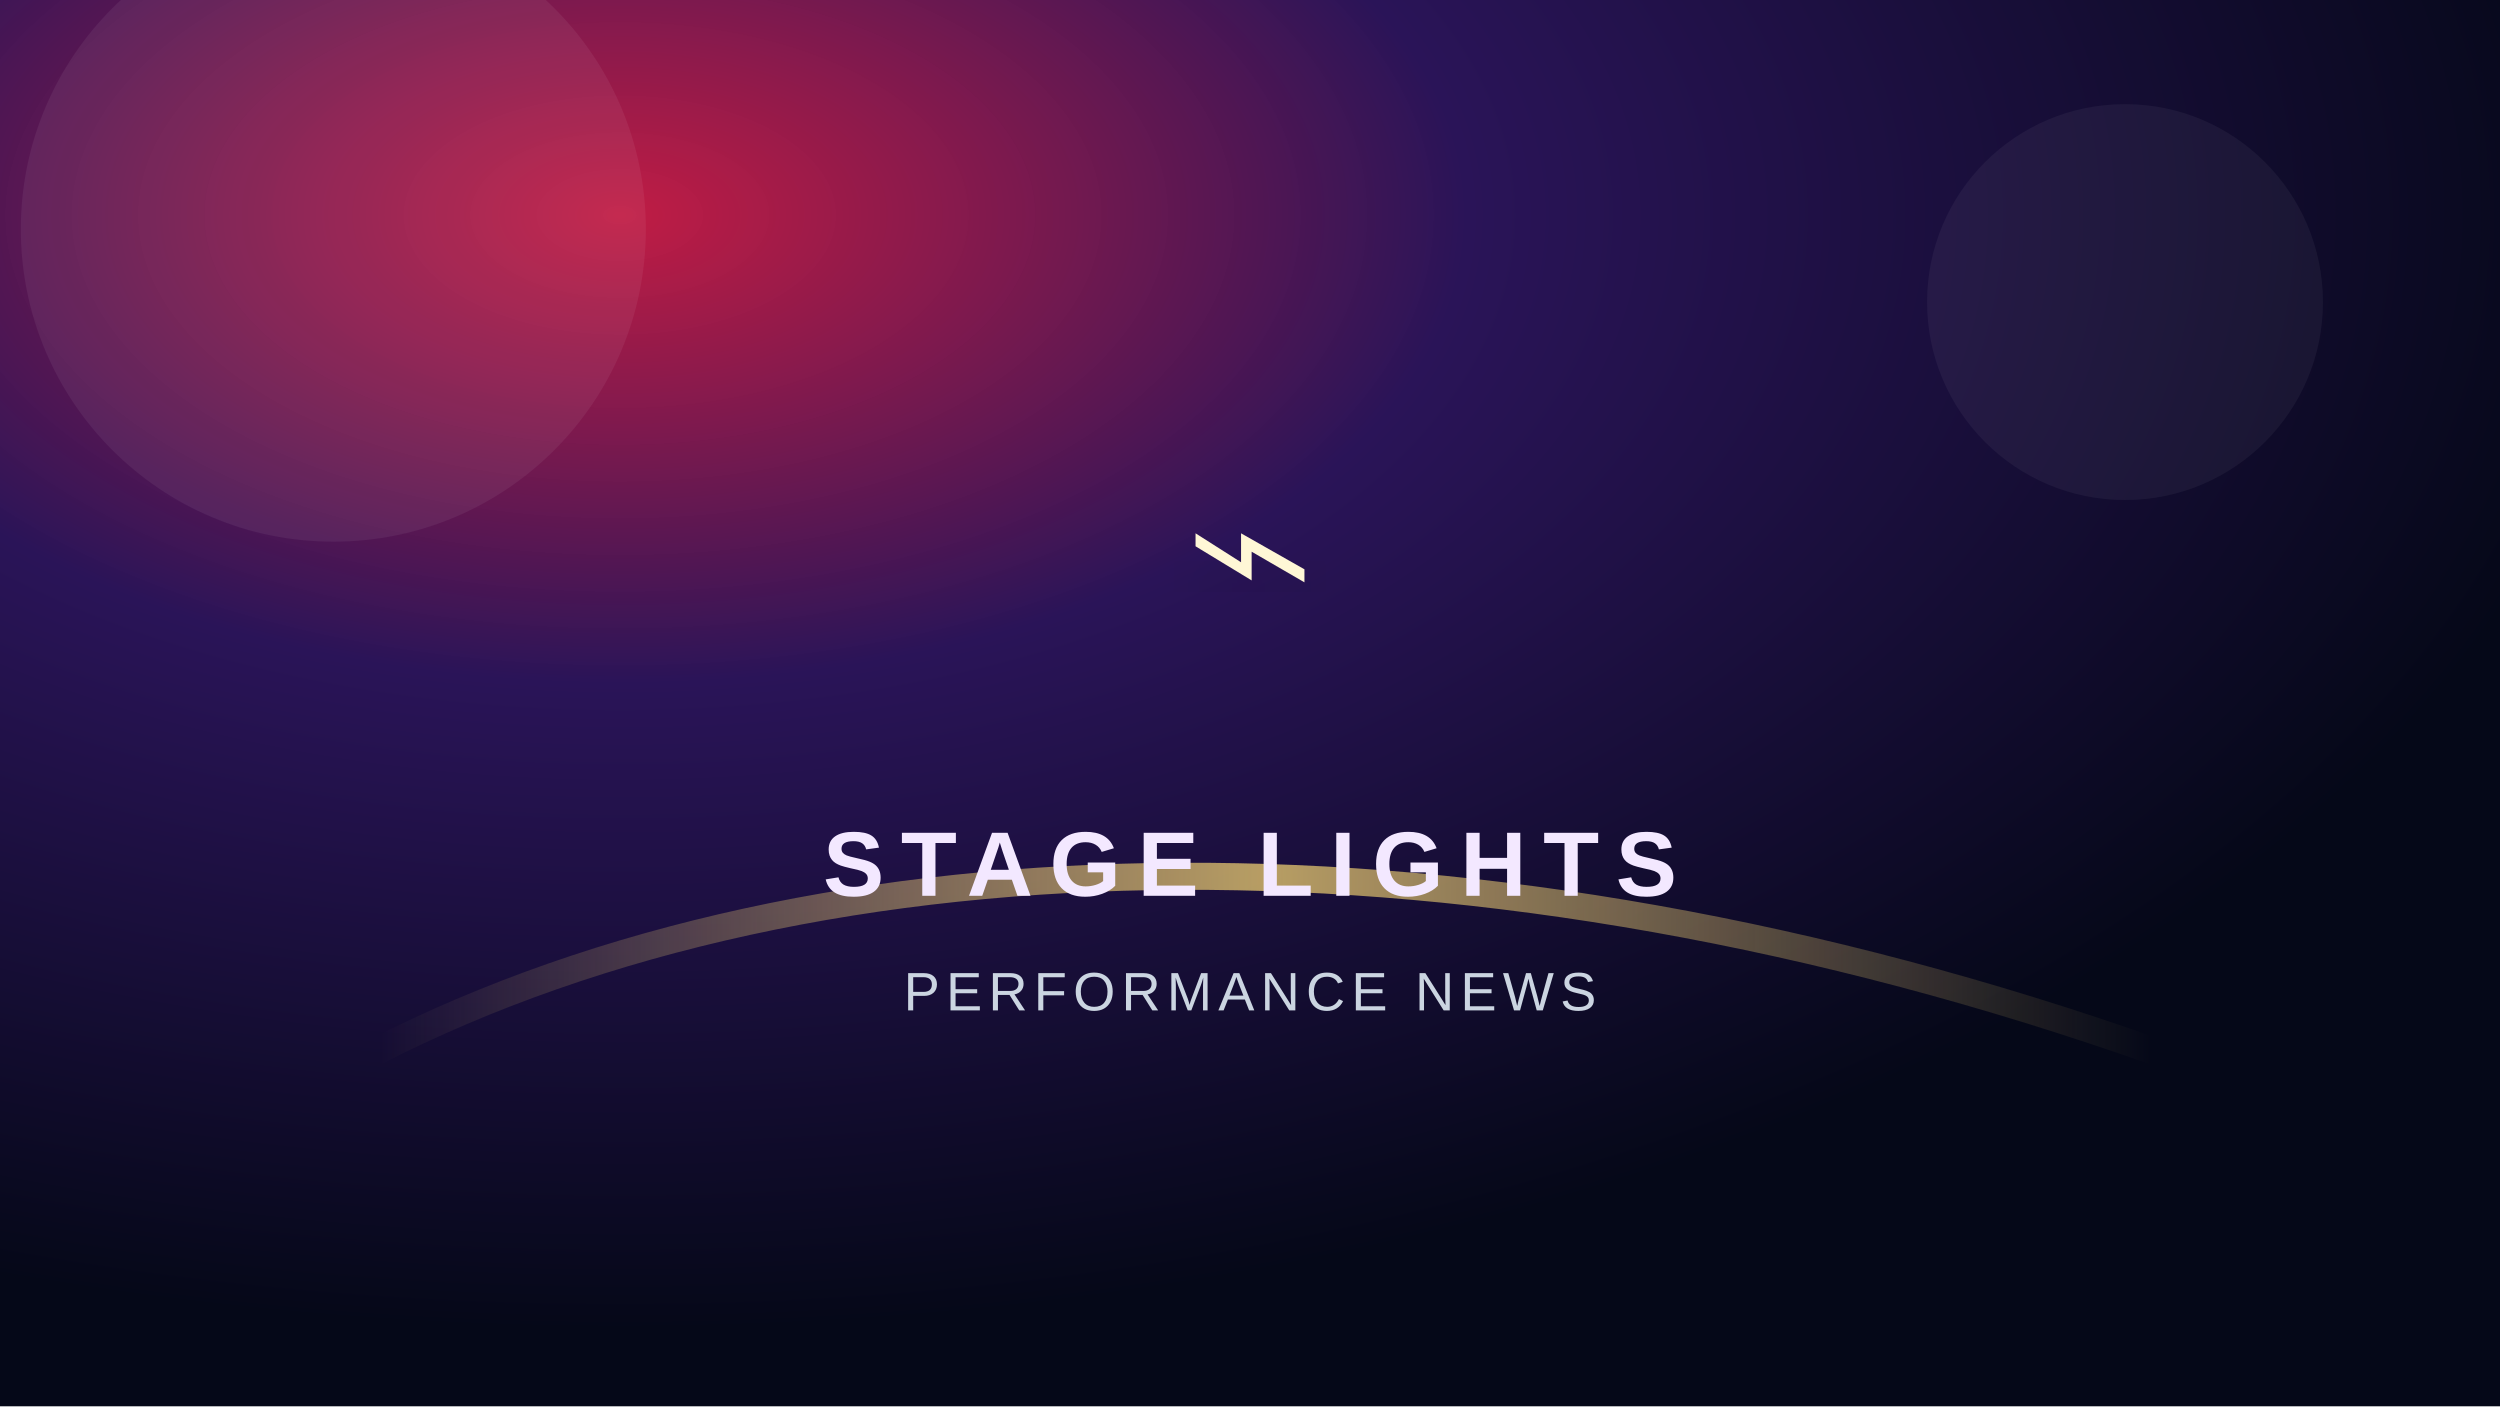
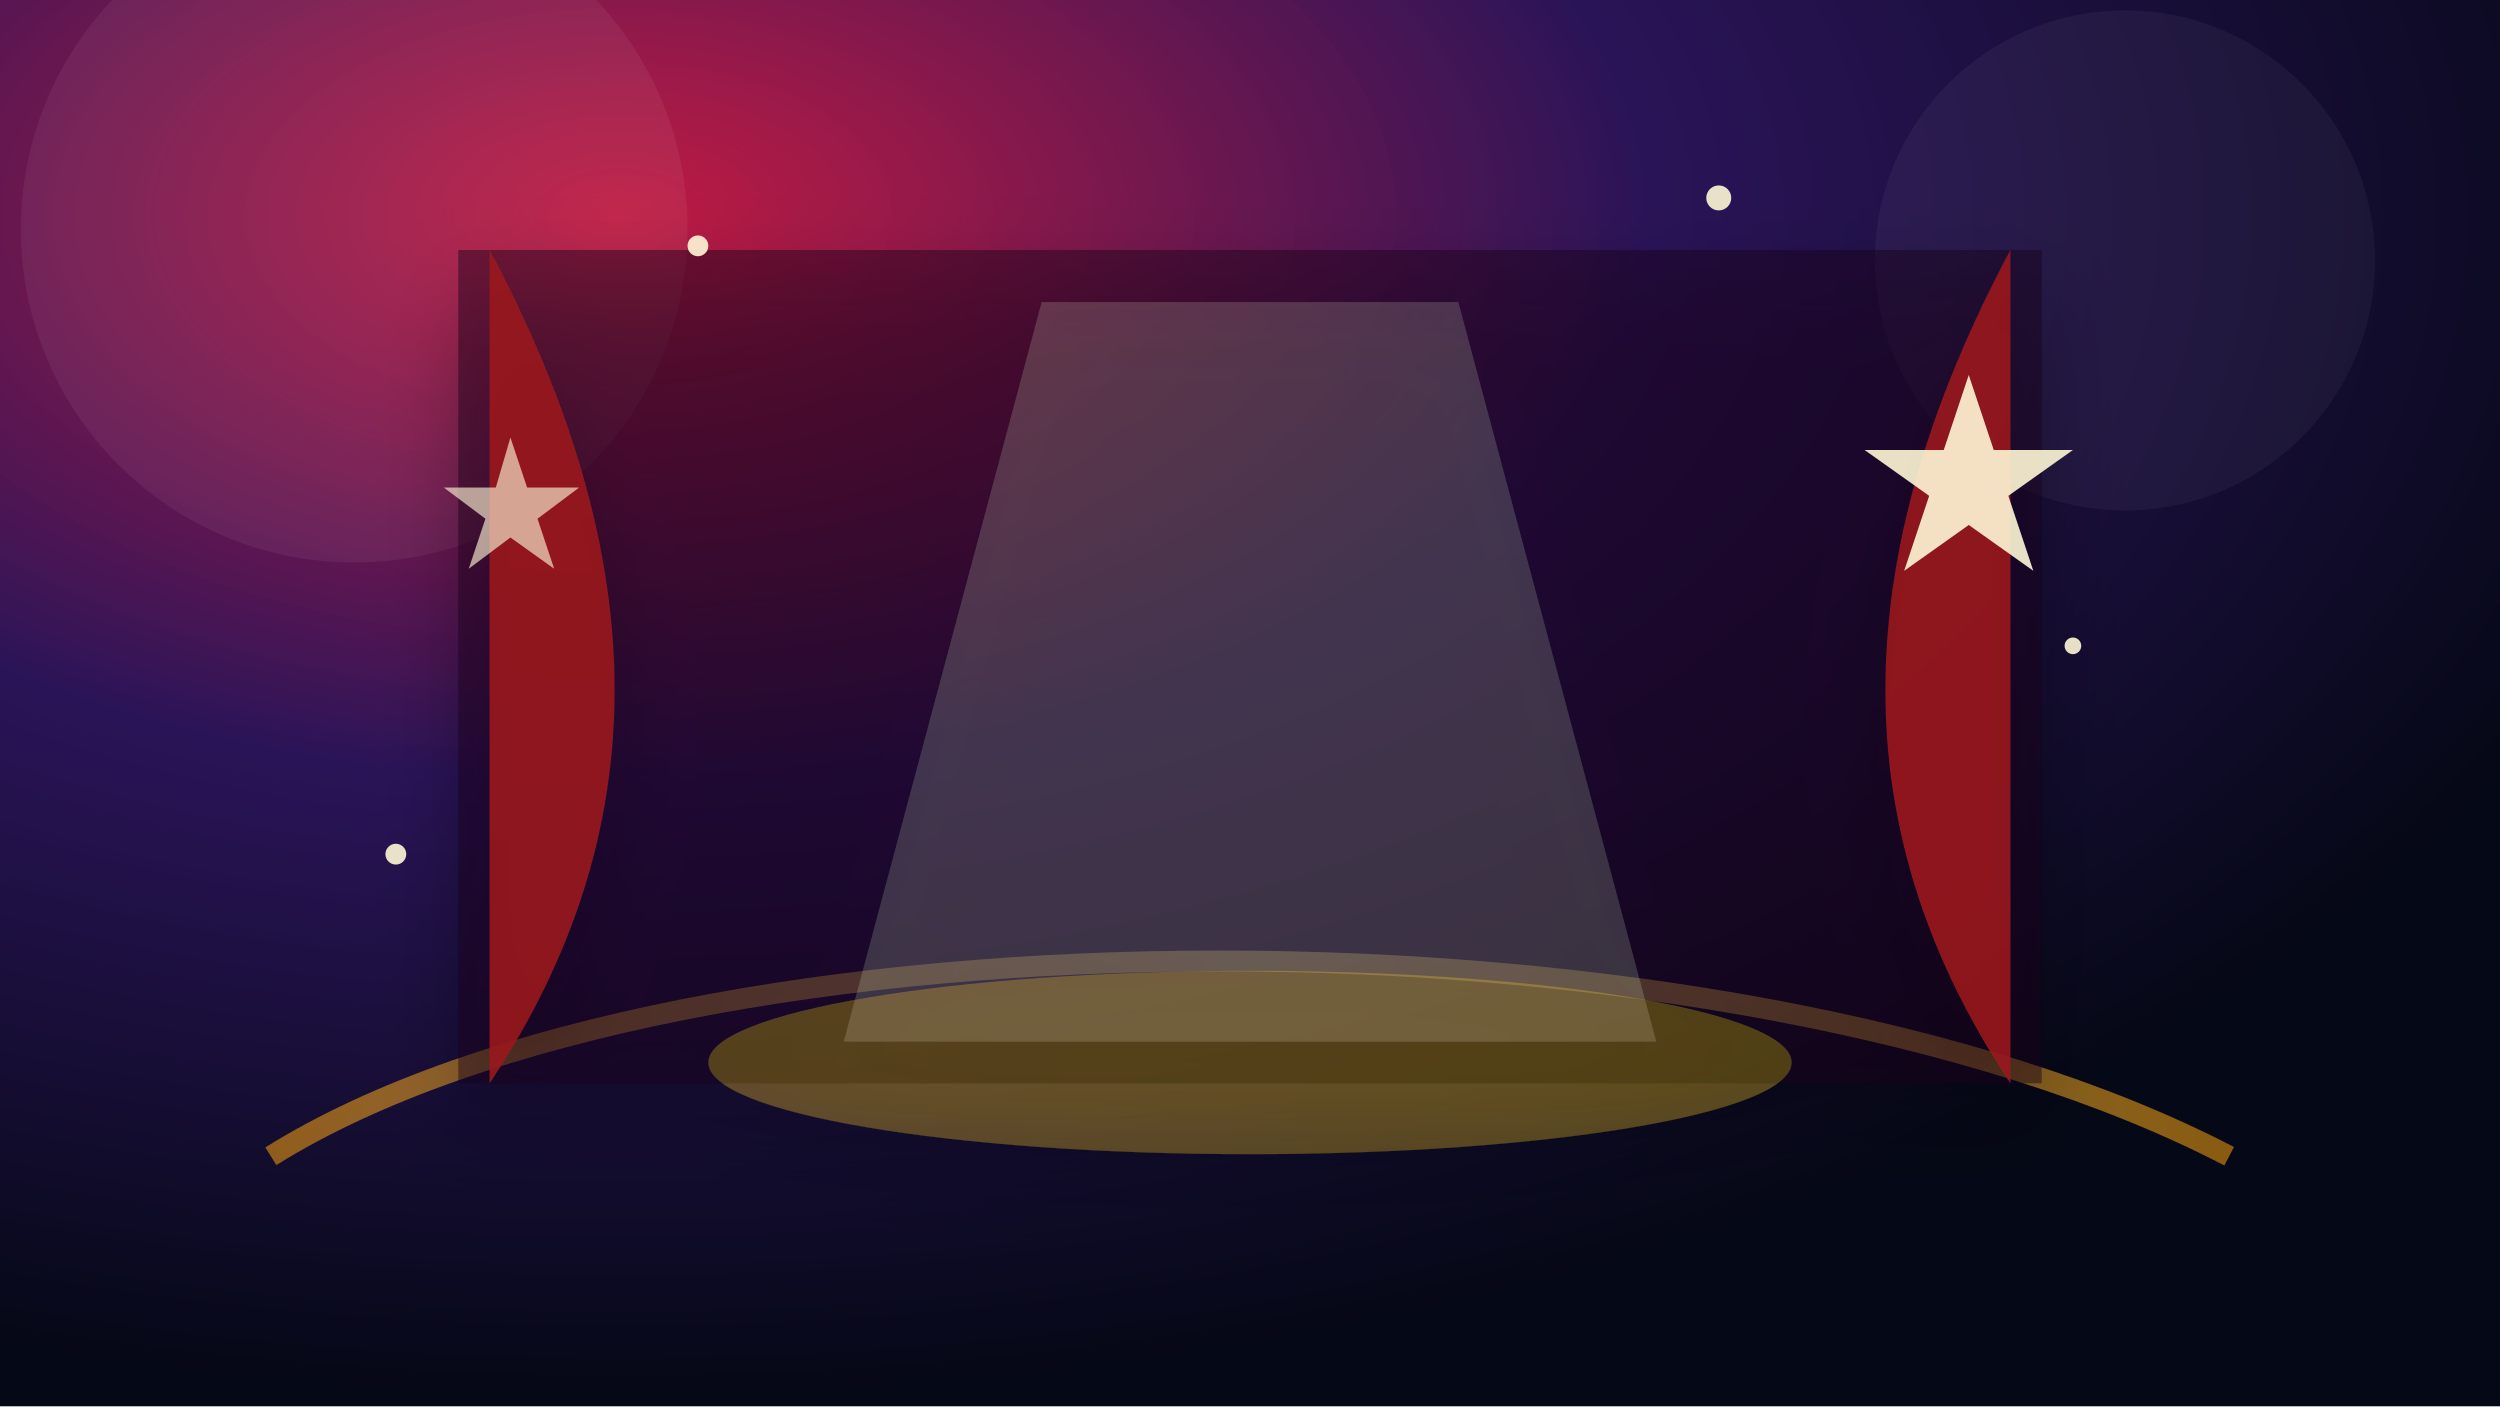
- <svg xmlns="http://www.w3.org/2000/svg" viewBox="0 0 1200 675" role="img" aria-label="STAGE LIGHTS">
+ <svg xmlns="http://www.w3.org/2000/svg" viewBox="0 0 1200 675" role="img" aria-label="Neutral magic themed image">
  <defs>
-     <radialGradient id="g" cx="25%" cy="15%" r="80%">
-       <stop offset="0" stop-color="#be123c" stop-opacity="0.95" />
-       <stop offset="0.42" stop-color="#2a1458" />
-       <stop offset="1" stop-color="#050818" />
+     <radialGradient id="bg" cx="25%" cy="15%" r="85%">
+       <stop offset="0" stop-color="#be123c" stop-opacity="0.96" />
+       <stop offset="0.48" stop-color="#2a1458" />
+       <stop offset="1" stop-color="#050816" />
    </radialGradient>
-     <linearGradient id="glow" x1="0" x2="1">
-       <stop offset="0" stop-color="#f7d774" stop-opacity="0" />
-       <stop offset="0.5" stop-color="#f7d774" stop-opacity="0.75" />
-       <stop offset="1" stop-color="#f7d774" stop-opacity="0" />
+     <linearGradient id="gold" x1="0" x2="1">
+       <stop offset="0" stop-color="#f59e0b" />
+       <stop offset="0.5" stop-color="#fde68a" />
+       <stop offset="1" stop-color="#f59e0b" />
    </linearGradient>
-     <filter id="shadow" x="-20%" y="-20%" width="140%" height="140%">
-       <feDropShadow dx="0" dy="18" stdDeviation="24" flood-color="#000" flood-opacity="0.45" />
+     <filter id="soft" x="-30%" y="-30%" width="160%" height="160%">
+       <feDropShadow dx="0" dy="18" stdDeviation="22" flood-color="#000" flood-opacity="0.45" />
    </filter>
  </defs>
-   <rect width="1200" height="675" fill="url(#g)" />
-   <circle cx="160" cy="110" r="150" fill="#ffffff" opacity="0.06" />
-   <circle cx="1020" cy="145" r="95" fill="#ffffff" opacity="0.05" />
-   <path d="M180 505 C395 395 710 390 1035 505" fill="none" stroke="url(#glow)" stroke-width="13" opacity="0.95" />
-   <text x="600" y="315" text-anchor="middle" font-size="130" font-family="Georgia, serif" fill="#fff7d6" filter="url(#shadow)">⌁</text>
-   <text x="600" y="430" text-anchor="middle" font-size="44" letter-spacing="8" font-family="Arial, sans-serif" fill="#f3e8ff" font-weight="700">STAGE LIGHTS</text>
-   <text x="600" y="485" text-anchor="middle" font-size="26" letter-spacing="3" font-family="Arial, sans-serif" fill="#cbd5e1">PERFORMANCE NEWS</text>
+   <rect width="1200" height="675" fill="url(#bg)" />
+   <circle cx="170" cy="110" r="160" fill="#fff" opacity="0.055" />
+   <circle cx="1020" cy="125" r="120" fill="#fff" opacity="0.045" />
+   <path d="M130 555 C330 430 830 430 1070 555" fill="none" stroke="url(#gold)" stroke-width="10" opacity="0.55" />
+   <g filter="url(#soft)">
+     <path d="M220 120 H980 V520 H220z" fill="#12081f" opacity="0.45" />
+     <path d="M235 120 C315 270 315 400 235 520 V120z" fill="#991b1b" opacity="0.9" />
+     <path d="M965 120 C885 270 885 400 965 520 V120z" fill="#991b1b" opacity="0.9" />
+     <ellipse cx="600" cy="510" rx="260" ry="44" fill="#facc15" opacity="0.26" />
+     <path d="M500 145 L405 500 H795 L700 145z" fill="#fef3c7" opacity="0.16" />
+   </g>
+   <g fill="#fff7d6" opacity="0.9">
+     <path d="M945 180 l12 36 38 0 -31 22 12 36 -31 -22 -31 22 12 -36 -31 -22 38 0z" />
+     <path d="M245 210 l8 24 25 0 -20 15 8 24 -21 -15 -20 15 8 -24 -20 -15 25 0z" opacity="0.7" />
+     <circle cx="335" cy="118" r="5" />
+     <circle cx="825" cy="95" r="6" />
+     <circle cx="995" cy="310" r="4" />
+     <circle cx="190" cy="410" r="5" />
+   </g>
</svg>
